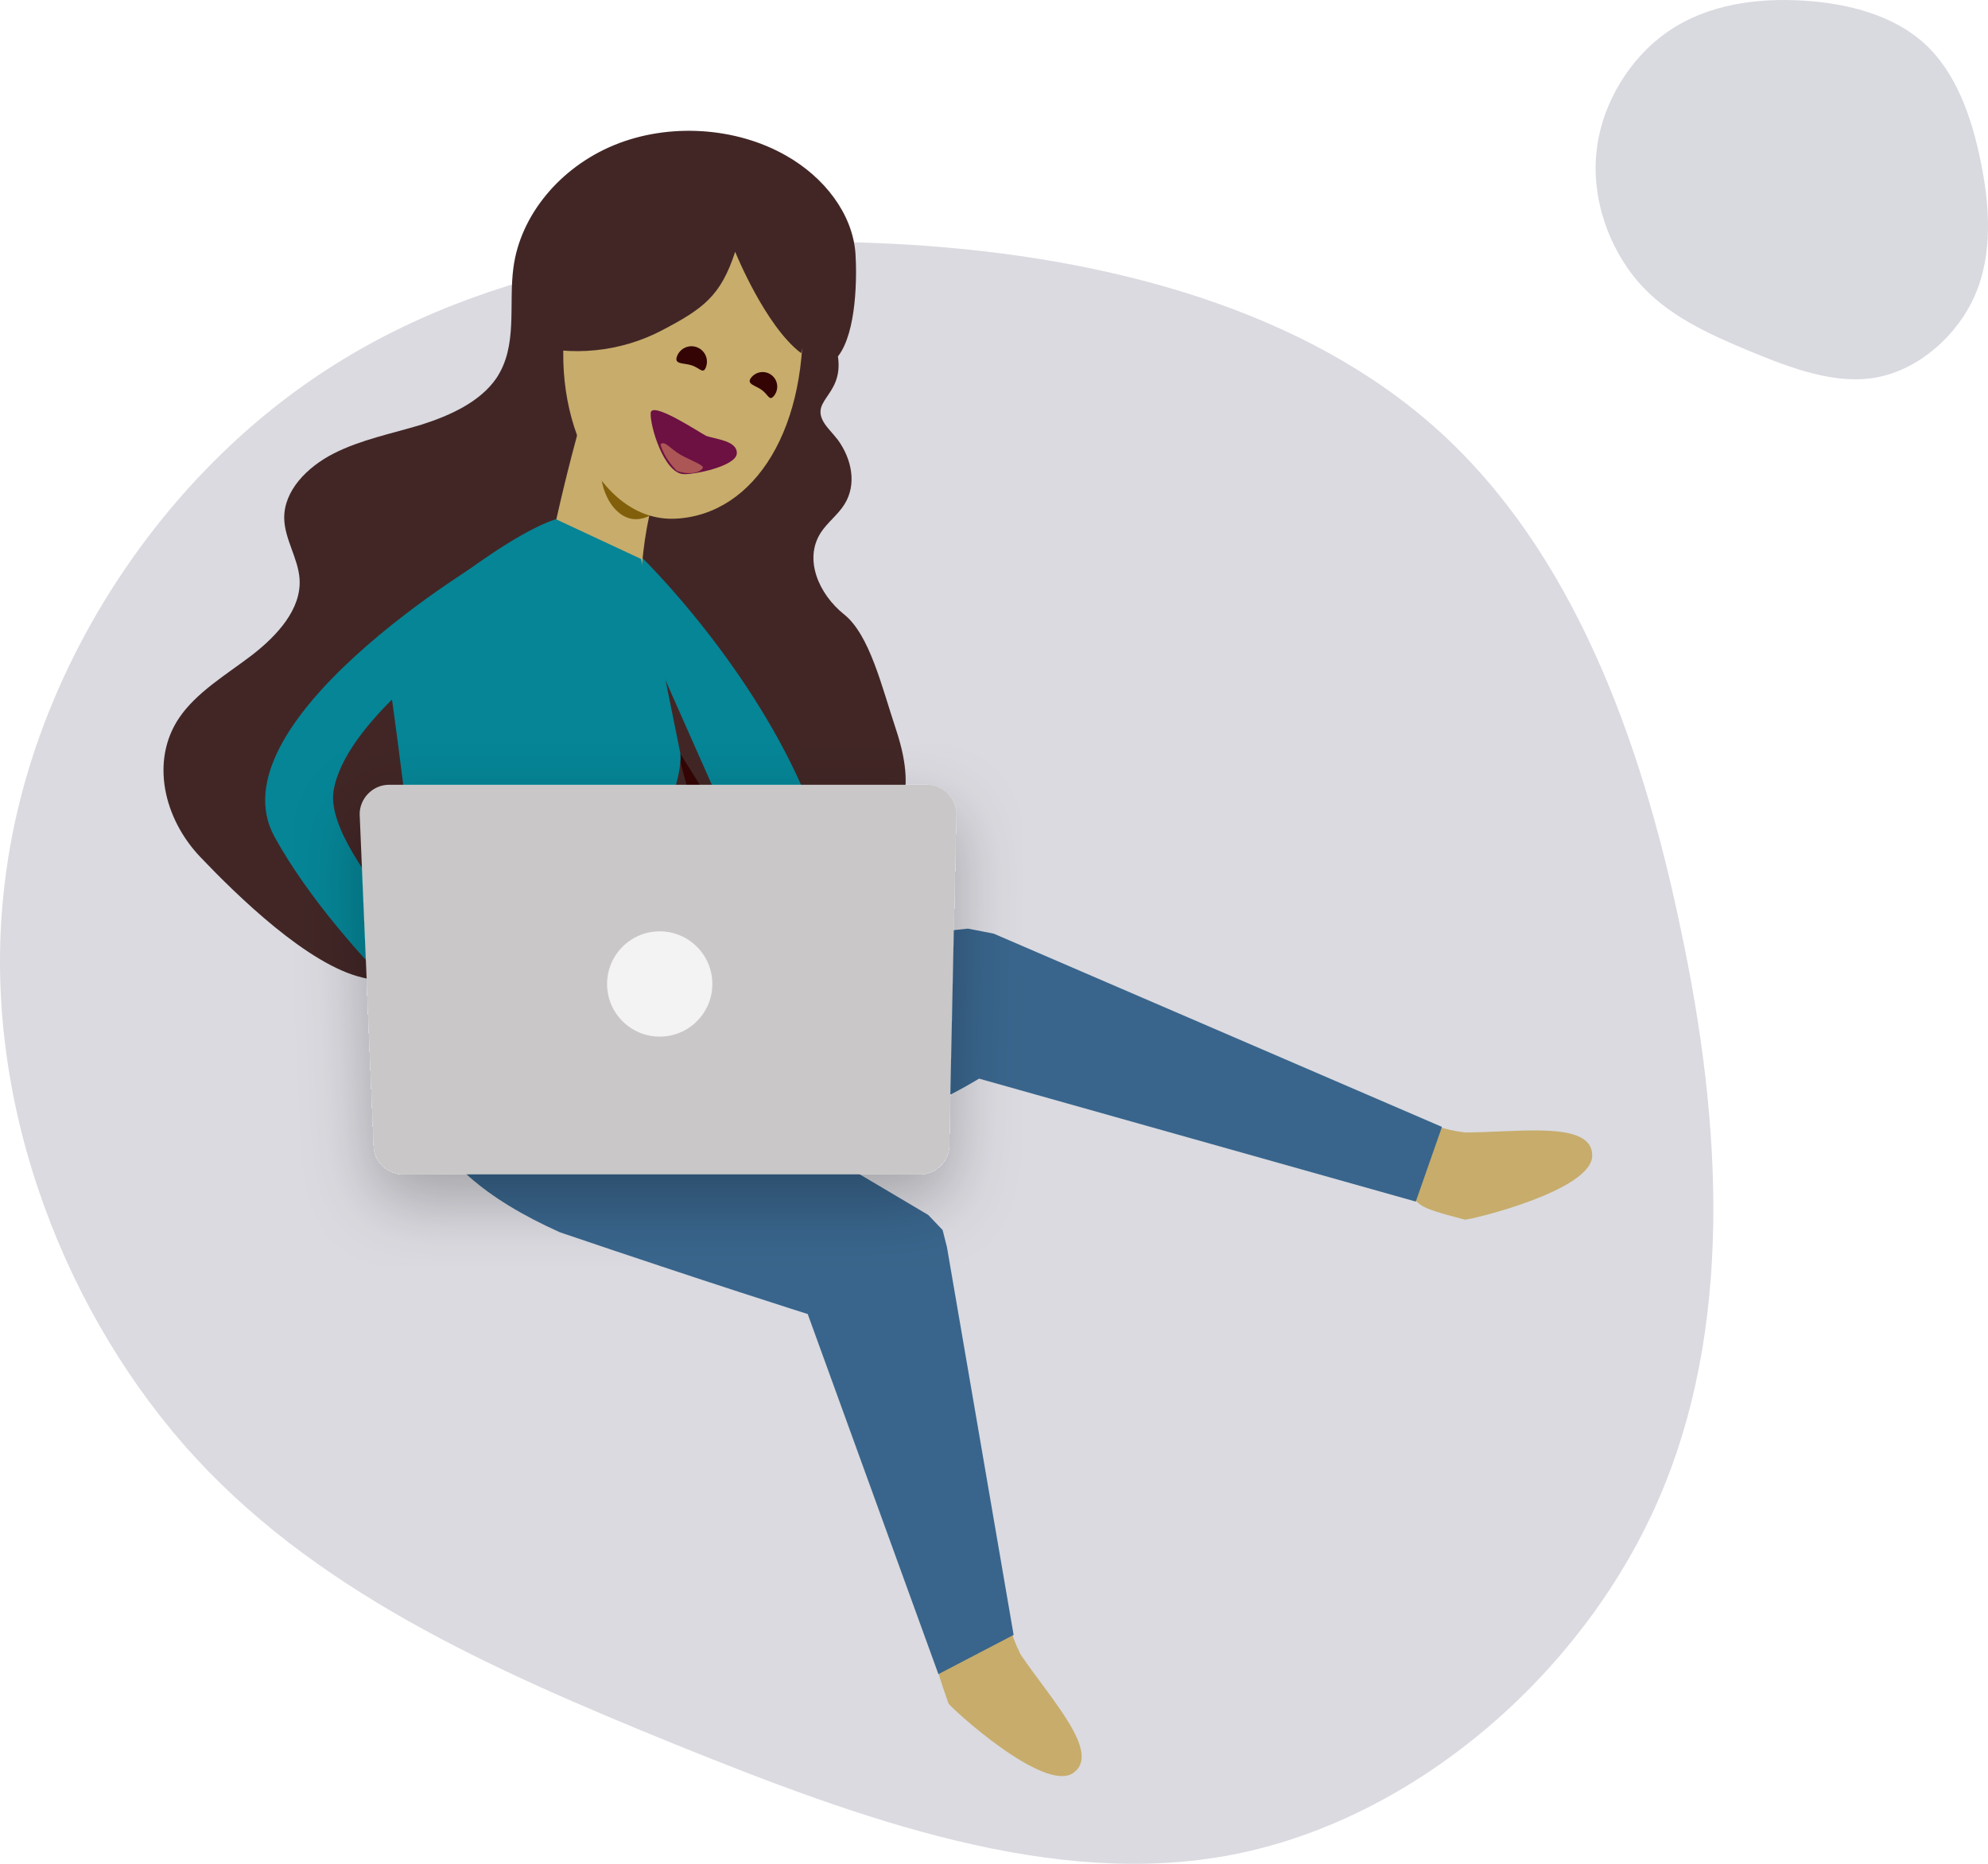
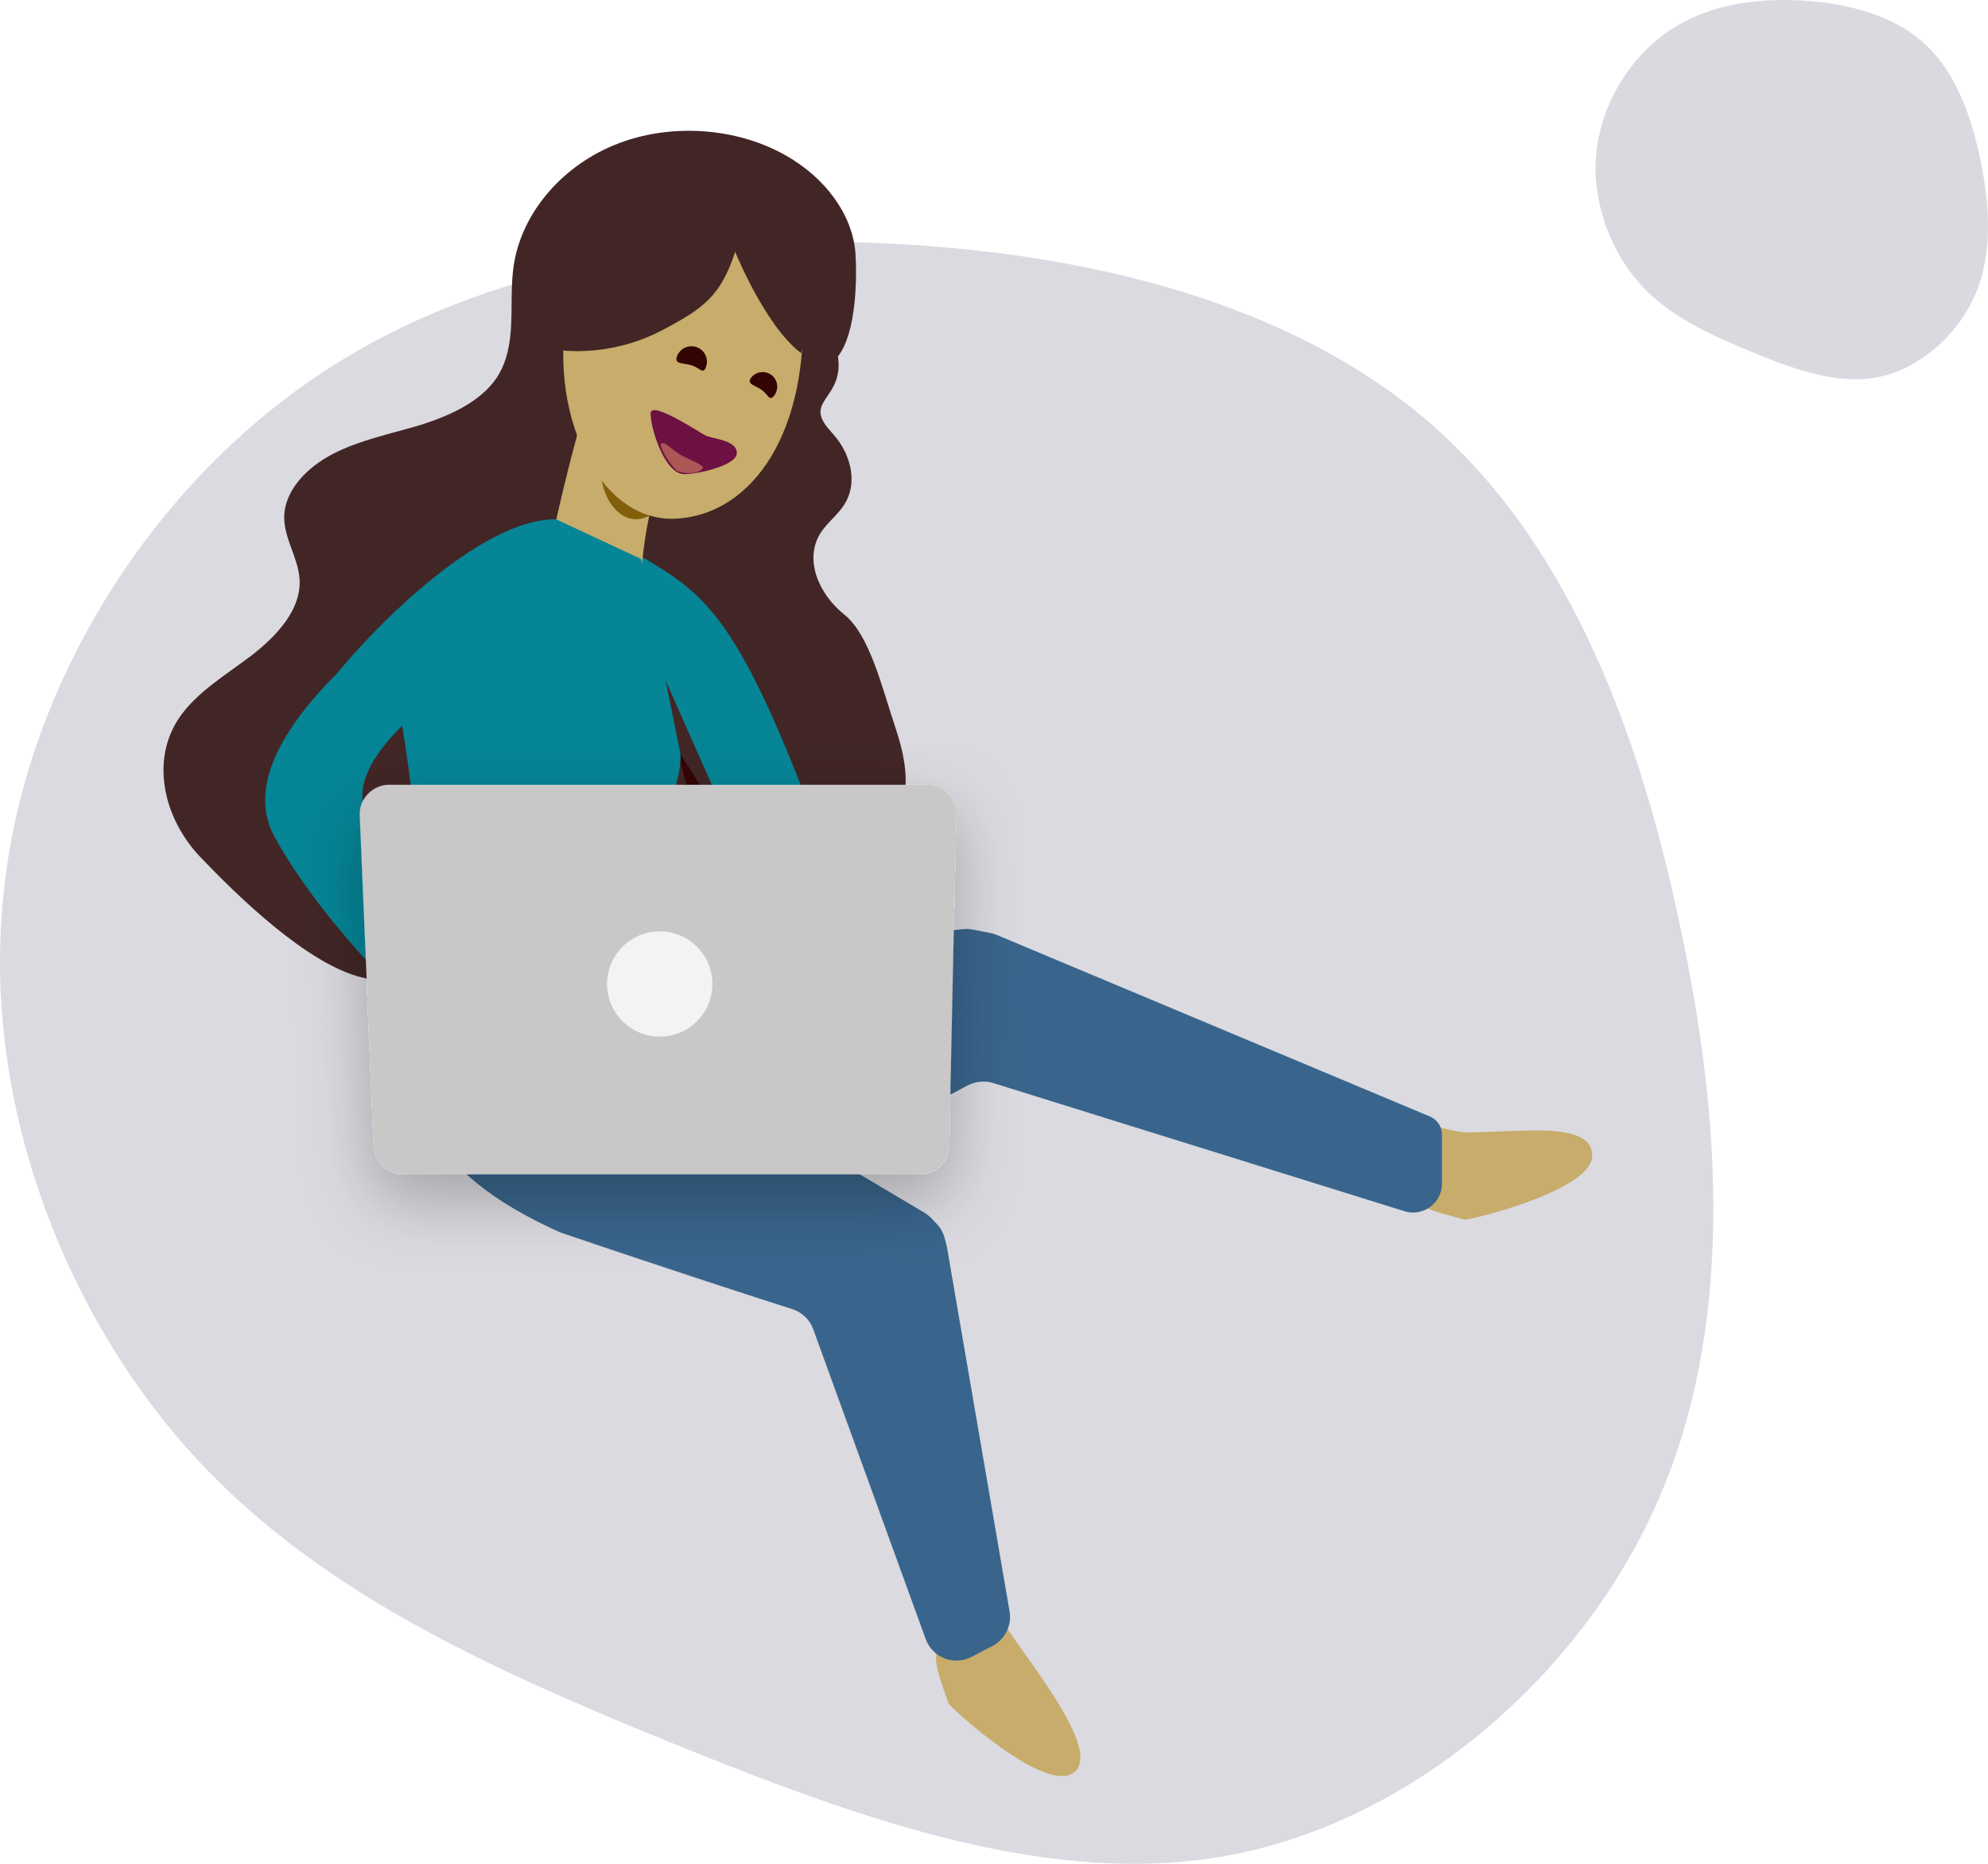
<svg xmlns="http://www.w3.org/2000/svg" width="304" height="285" viewBox="0 0 304 285" fill="none">
  <path d="M219.959 65.836C240.155 84.1 250.81 112.209 257.011 142.066C263.372 171.923 265.122 203.368 253.354 229.889C241.586 256.411 216.142 278.168 188.631 283.568C161.12 288.967 131.541 278.168 103.235 266.734C74.769 255.14 47.576 243.071 28.175 220.996C8.774 198.762 -2.994 166.682 0.664 135.555C4.163 104.428 23.087 74.412 48.849 57.261C74.769 39.95 107.528 35.503 138.856 37.409C170.025 39.315 199.763 47.573 219.959 65.836Z" fill="#464664" fill-opacity="0.2" />
  <path d="M294.372 6.744C298.997 11.015 301.437 17.589 302.858 24.572C304.314 31.555 304.715 38.909 302.02 45.111C299.325 51.314 293.498 56.402 287.198 57.665C280.898 58.928 274.124 56.402 267.642 53.728C261.123 51.017 254.895 48.194 250.452 43.031C246.009 37.831 243.314 30.329 244.152 23.049C244.953 15.769 249.287 8.75 255.187 4.738C261.123 0.69 268.625 -0.35 275.799 0.096C282.937 0.541 289.747 2.473 294.372 6.744Z" fill="#454464" fill-opacity="0.2" />
  <path d="M126.741 65.62C122.89 61.174 129.085 61 128.137 54.5C131.039 50.787 131.039 42.119 130.816 38.748C130.369 32.69 126.071 27.12 120.21 23.798C112.508 19.401 102.237 18.766 93.92 22.186C85.603 25.606 79.575 32.934 78.514 40.898C77.733 46.614 79.24 52.868 75.891 57.851C73.435 61.418 68.914 63.519 64.448 64.936C59.927 66.304 55.183 67.232 51.052 69.333C46.922 71.434 43.405 75.049 43.461 79.251C43.517 82.427 45.582 85.358 45.805 88.485C46.14 93.077 42.456 97.132 38.549 100.162C34.586 103.191 30.065 105.829 27.385 109.786C22.976 116.333 25.041 125.176 30.623 131.039C36.205 136.902 47.127 147.595 55.5 149.5C78.385 154.777 93.389 153.342 117 153C124.312 152.902 129.911 148.612 137 147C144.089 145.388 130.542 147.944 133.5 142.081C136.514 136.218 141 158.5 141 129.5C135 123 141 123.5 137 111.5C134.833 105 132.993 97.084 129.085 93.957C125.178 90.83 122.89 85.504 125.513 81.449C126.518 79.886 128.192 78.665 129.141 77.101C131.039 74.072 130.258 70.212 128.137 67.281C127.746 66.792 127.299 66.255 126.741 65.62Z" fill="#422626" />
  <path d="M243.478 176.69C243.478 182.073 225 186.5 224 186.5C216.5 184.5 216.5 184.5 215 180.5C220.138 169.5 216.479 172.194 223.982 173.169C232.267 173.169 243.478 171.307 243.478 176.69Z" fill="#C7AC6B" />
-   <path d="M164.079 271.129C159.62 274.145 145.602 261.318 145.042 260.489C142.497 253.156 142.497 253.156 144.97 249.673C156.961 247.767 152.679 246.245 156.075 253.007C160.715 259.87 168.538 268.114 164.079 271.129Z" fill="#C7AC6B" />
-   <path d="M105.595 146.49L148 142L151.952 142.765L220.5 172.316L216.5 183.737L149.711 164.934C149.711 164.934 137.432 172.625 129.125 172.316C120.819 172.006 78.615 176.324 78.615 176.324L105.595 146.49Z" fill="#39658C" />
-   <path d="M66.84 143.388C58.808 164.511 62.507 178.053 85.618 188.433C108.246 196.128 123.515 200.934 123.515 200.934L143.5 256L155 250L144.804 190.696L144.143 188.086L141.93 185.772L94.998 157.96L66.84 143.388Z" fill="#39658C" />
-   <path d="M97.916 85C104.442 91.479 120.104 109.422 125.978 129.358C131.851 149.294 144 170 144 170H134.417H127.333L113 129.358L94 86.495L97.916 85Z" fill="#058596" />
+   <path d="M164.079 271.129C159.62 274.145 145.602 261.318 145.042 260.489C142.497 253.156 142.497 253.156 144.97 249.673C156.961 247.767 150.605 242.238 154 249C158.641 255.862 168.538 268.114 164.079 271.129Z" fill="#C7AC6B" />
+   <path d="M104.313 147.907C105.139 146.995 106.272 146.418 107.495 146.289L147.257 142.079C147.749 142.027 148.247 142.048 148.734 142.142L151.445 142.667C151.782 142.733 152.111 142.832 152.427 142.965L218.656 170.727C219.773 171.195 220.5 172.288 220.5 173.5V173.5L220.5 181V181C220.5 183.977 217.614 186.1 214.772 185.214L151.905 165.618C150.512 165.184 149.003 165.38 147.73 166.093C143.92 168.229 135.392 172.549 129.125 172.316C123.821 172.118 104.689 173.808 91.556 175.055C86.996 175.488 84.271 170.069 87.344 166.672L104.313 147.907Z" fill="#39658C" />
+   <path d="M71.819 145.964C69.166 144.591 65.883 145.836 65.025 148.697C59.592 166.828 64.504 178.95 85.618 188.433C103.021 194.351 116.071 198.561 121.17 200.189C122.653 200.663 123.827 201.792 124.358 203.256L141.551 250.631C142.583 253.474 145.883 254.757 148.564 253.358L151.767 251.687C153.694 250.682 154.75 248.548 154.382 246.406L144.804 190.696L144.466 189.363C144.254 188.526 143.829 187.757 143.232 187.133L142.403 186.268C142.089 185.939 141.731 185.655 141.34 185.423L94.998 157.96L71.819 145.964Z" fill="#39658C" />
+   <path d="M97.916 85C108 91 113 94 125.978 129.358C133.139 148.869 144 170 144 170H134.417H127.333L113 129.358L94 86.495L97.916 85Z" fill="#058596" />
  <path d="M99.719 77.023C97.195 86.805 97.983 97.061 97.983 98.639C95.617 101.794 84.572 101.006 82.994 89.961C85.361 75.761 90.094 59.983 90.094 59.983L94.039 68.661L99.719 77.023Z" fill="#C7AC6B" />
  <path d="M102.543 69.248C103.52 74.702 101.432 78.757 97.854 79.345C94.275 79.934 91.357 75.222 91.911 70.457C93.959 66.044 97.354 65.317 97.354 65.317L99.518 65.07L102.543 69.248Z" fill="#825F0A" />
  <path d="M122.676 46.099C123.859 65.427 115.418 78.68 103.348 79.311C91.278 79.942 83.389 62.429 87.018 46.099C95.459 31.583 106.977 30.4 106.977 30.4H114.234L122.676 46.099Z" fill="#C7AC6B" />
  <path d="M112.42 38.5C110.211 45.284 107.529 47.203 101.218 50.517C94.907 53.83 87.333 54.619 80.47 52.568L97.668 28.033H112.42L126.541 39.236L122.5 54C116.978 49.819 112.42 38.5 112.42 38.5Z" fill="#422626" />
  <path d="M103.39 114.216L112.451 128.725L107.386 128.725L103.39 114.216Z" fill="#340404" />
-   <path d="M85 79.391C76.798 82.023 59.812 95.932 58.5 98.5C60.468 105.563 67.767 172.891 67.767 172.891H82.767H94.325H99.325H101.576C101.576 172.891 95.719 132.852 99 129C102.281 125.148 104.5 117.5 104 115C103.7 113.5 98.021 85.472 98.021 85.472L85 79.391Z" fill="#058596" />
-   <path d="M79.5 82.5C71.729 86.379 32.589 111 42 128C52.308 146.621 74.906 165 74.906 165V154.759C74.906 154.759 49.414 131.345 51 121C52.586 110.655 69.752 98.69 69.752 98.69L79.5 82.5Z" fill="#058596" />
+   <path d="M85 79.391C65 79.391 30.5 129 58.5 98.5C63.5 109 67.767 172.891 67.767 172.891H82.767H94.325H99.325H101.576C101.576 172.891 95.719 132.852 99 129C102.281 125.148 104.5 117.5 104 115C103.7 113.5 98.021 85.472 98.021 85.472L85 79.391Z" fill="#058596" />
+   <path d="M79.5 82.5C71.729 86.379 32.589 111 42 128C52.308 146.621 74.906 165 74.906 165V154.759C74.906 154.759 53.914 130.845 55.5 120.5C57.086 110.155 79.5 98 79.5 98V82.5Z" fill="#058596" />
  <g filter="url(#filter0_d_0_1)">
    <path d="M140.647 179.567H61.654C59.186 179.567 57.147 177.527 57.147 175.059L55 124.508C55 122.039 57.039 120 59.508 120H141.72C144.189 120 146.228 122.039 146.228 124.508L145.155 175.059C145.155 177.527 143.116 179.567 140.647 179.567Z" fill="#C9C7C7" />
    <path d="M100.882 158.513C105.328 158.513 108.932 154.909 108.932 150.464C108.932 146.018 105.328 142.414 100.882 142.414C96.437 142.414 92.833 146.018 92.833 150.464C92.833 154.909 96.437 158.513 100.882 158.513Z" fill="#F3F3F3" />
  </g>
  <path d="M104.5 72.5C101.5 72.306 99.376 65.089 99.5 63.16C99.625 61.231 107 66.16 108 66.66C109.5 67.16 112.794 67.424 112.67 69.353C112.545 71.282 106.153 72.607 104.5 72.5Z" fill="#6D1042" />
  <path d="M107.5 71.5C107 72.5 104.913 72.559 103.5 72C102.731 71.221 101.538 69.812 101 68C101.476 67.176 102.608 68.696 104 69.5C105.392 70.304 107.551 71.073 107.5 71.5Z" fill="#AC5656" />
  <path d="M105.828 55.883C107.063 56.306 107.552 57.308 107.975 56.073C108.398 54.839 107.739 53.495 106.505 53.073C105.27 52.65 103.927 53.309 103.504 54.543C103.082 55.778 104.594 55.461 105.828 55.883Z" fill="#340404" />
  <path d="M116.534 59.664C117.518 60.404 117.664 61.447 118.404 60.463C119.145 59.479 118.947 58.081 117.964 57.341C116.98 56.6 115.582 56.798 114.841 57.781C114.101 58.765 115.55 58.923 116.534 59.664Z" fill="#340404" />
  <defs>
    <filter id="filter0_d_0_1" x="45" y="114" width="111.228" height="79.567" filterUnits="userSpaceOnUse" color-interpolation-filters="sRGB">
      <feFlood flood-opacity="0" result="BackgroundImageFix" />
      <feColorMatrix in="SourceAlpha" type="matrix" values="0 0 0 0 0 0 0 0 0 0 0 0 0 0 0 0 0 0 127 0" result="hardAlpha" />
      <feOffset dy="4" />
      <feGaussianBlur stdDeviation="5" />
      <feComposite in2="hardAlpha" operator="out" />
      <feColorMatrix type="matrix" values="0 0 0 0 0 0 0 0 0 0 0 0 0 0 0 0 0 0 0.25 0" />
      <feBlend mode="normal" in2="BackgroundImageFix" result="effect1_dropShadow_0_1" />
      <feBlend mode="normal" in="SourceGraphic" in2="effect1_dropShadow_0_1" result="shape" />
    </filter>
  </defs>
</svg>
